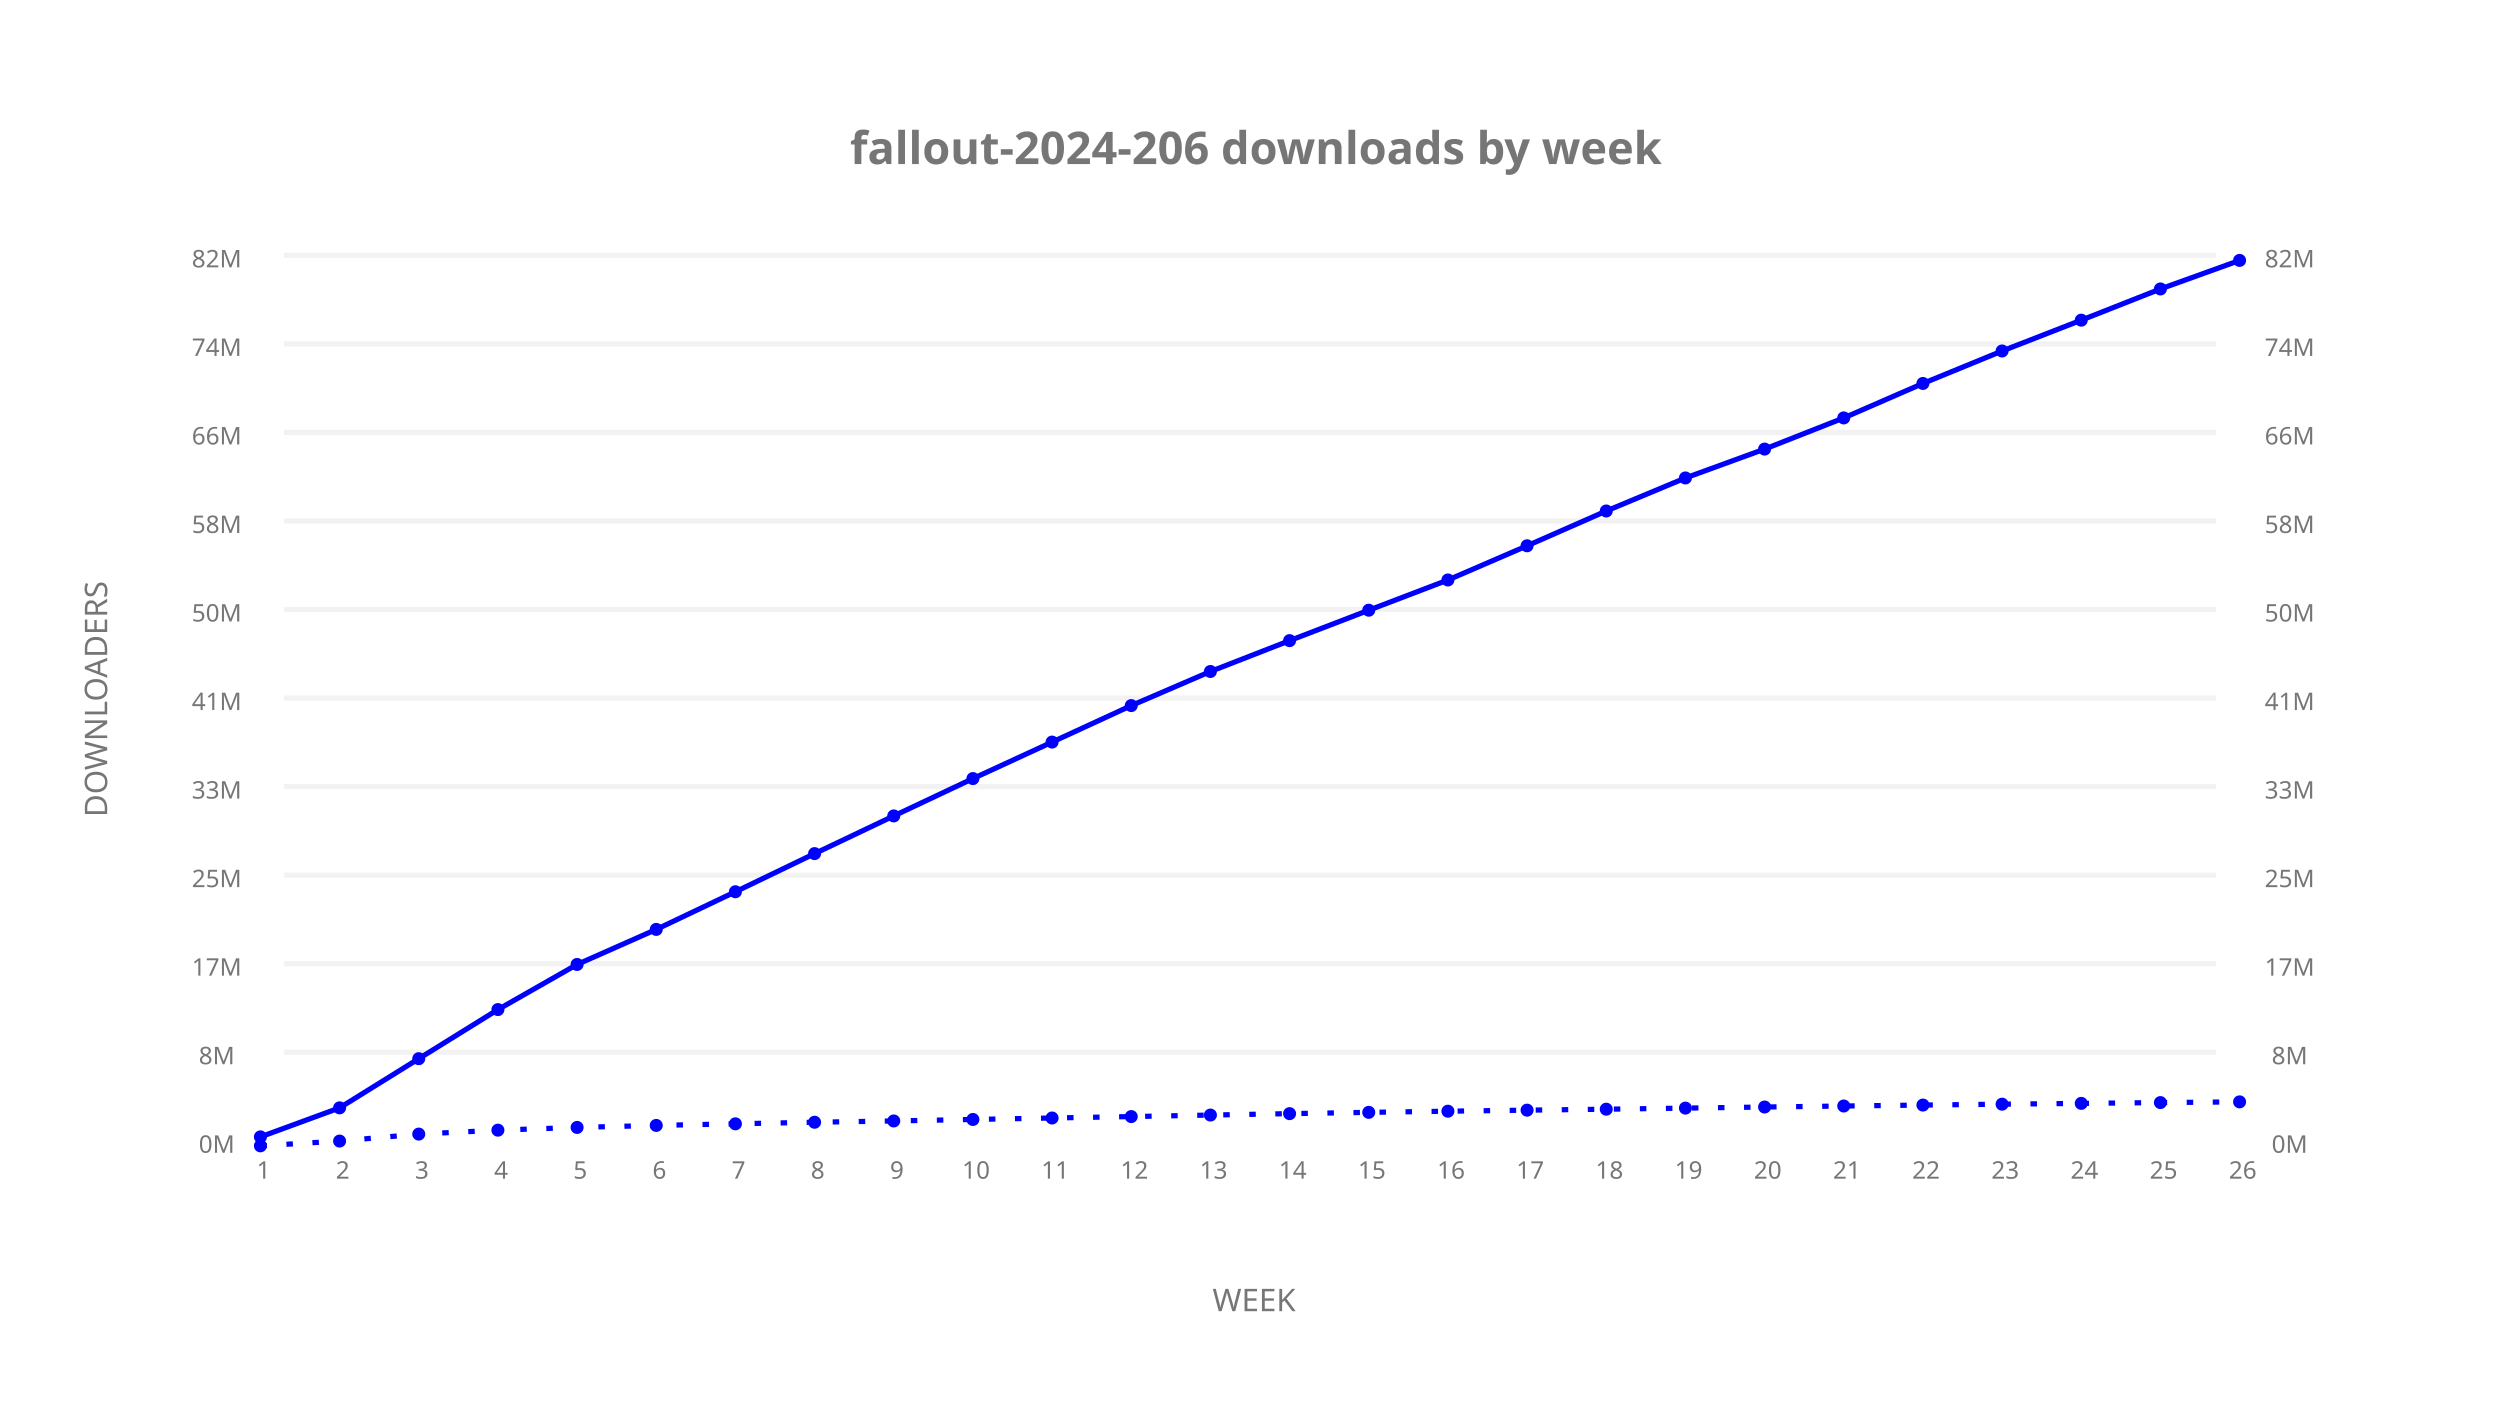
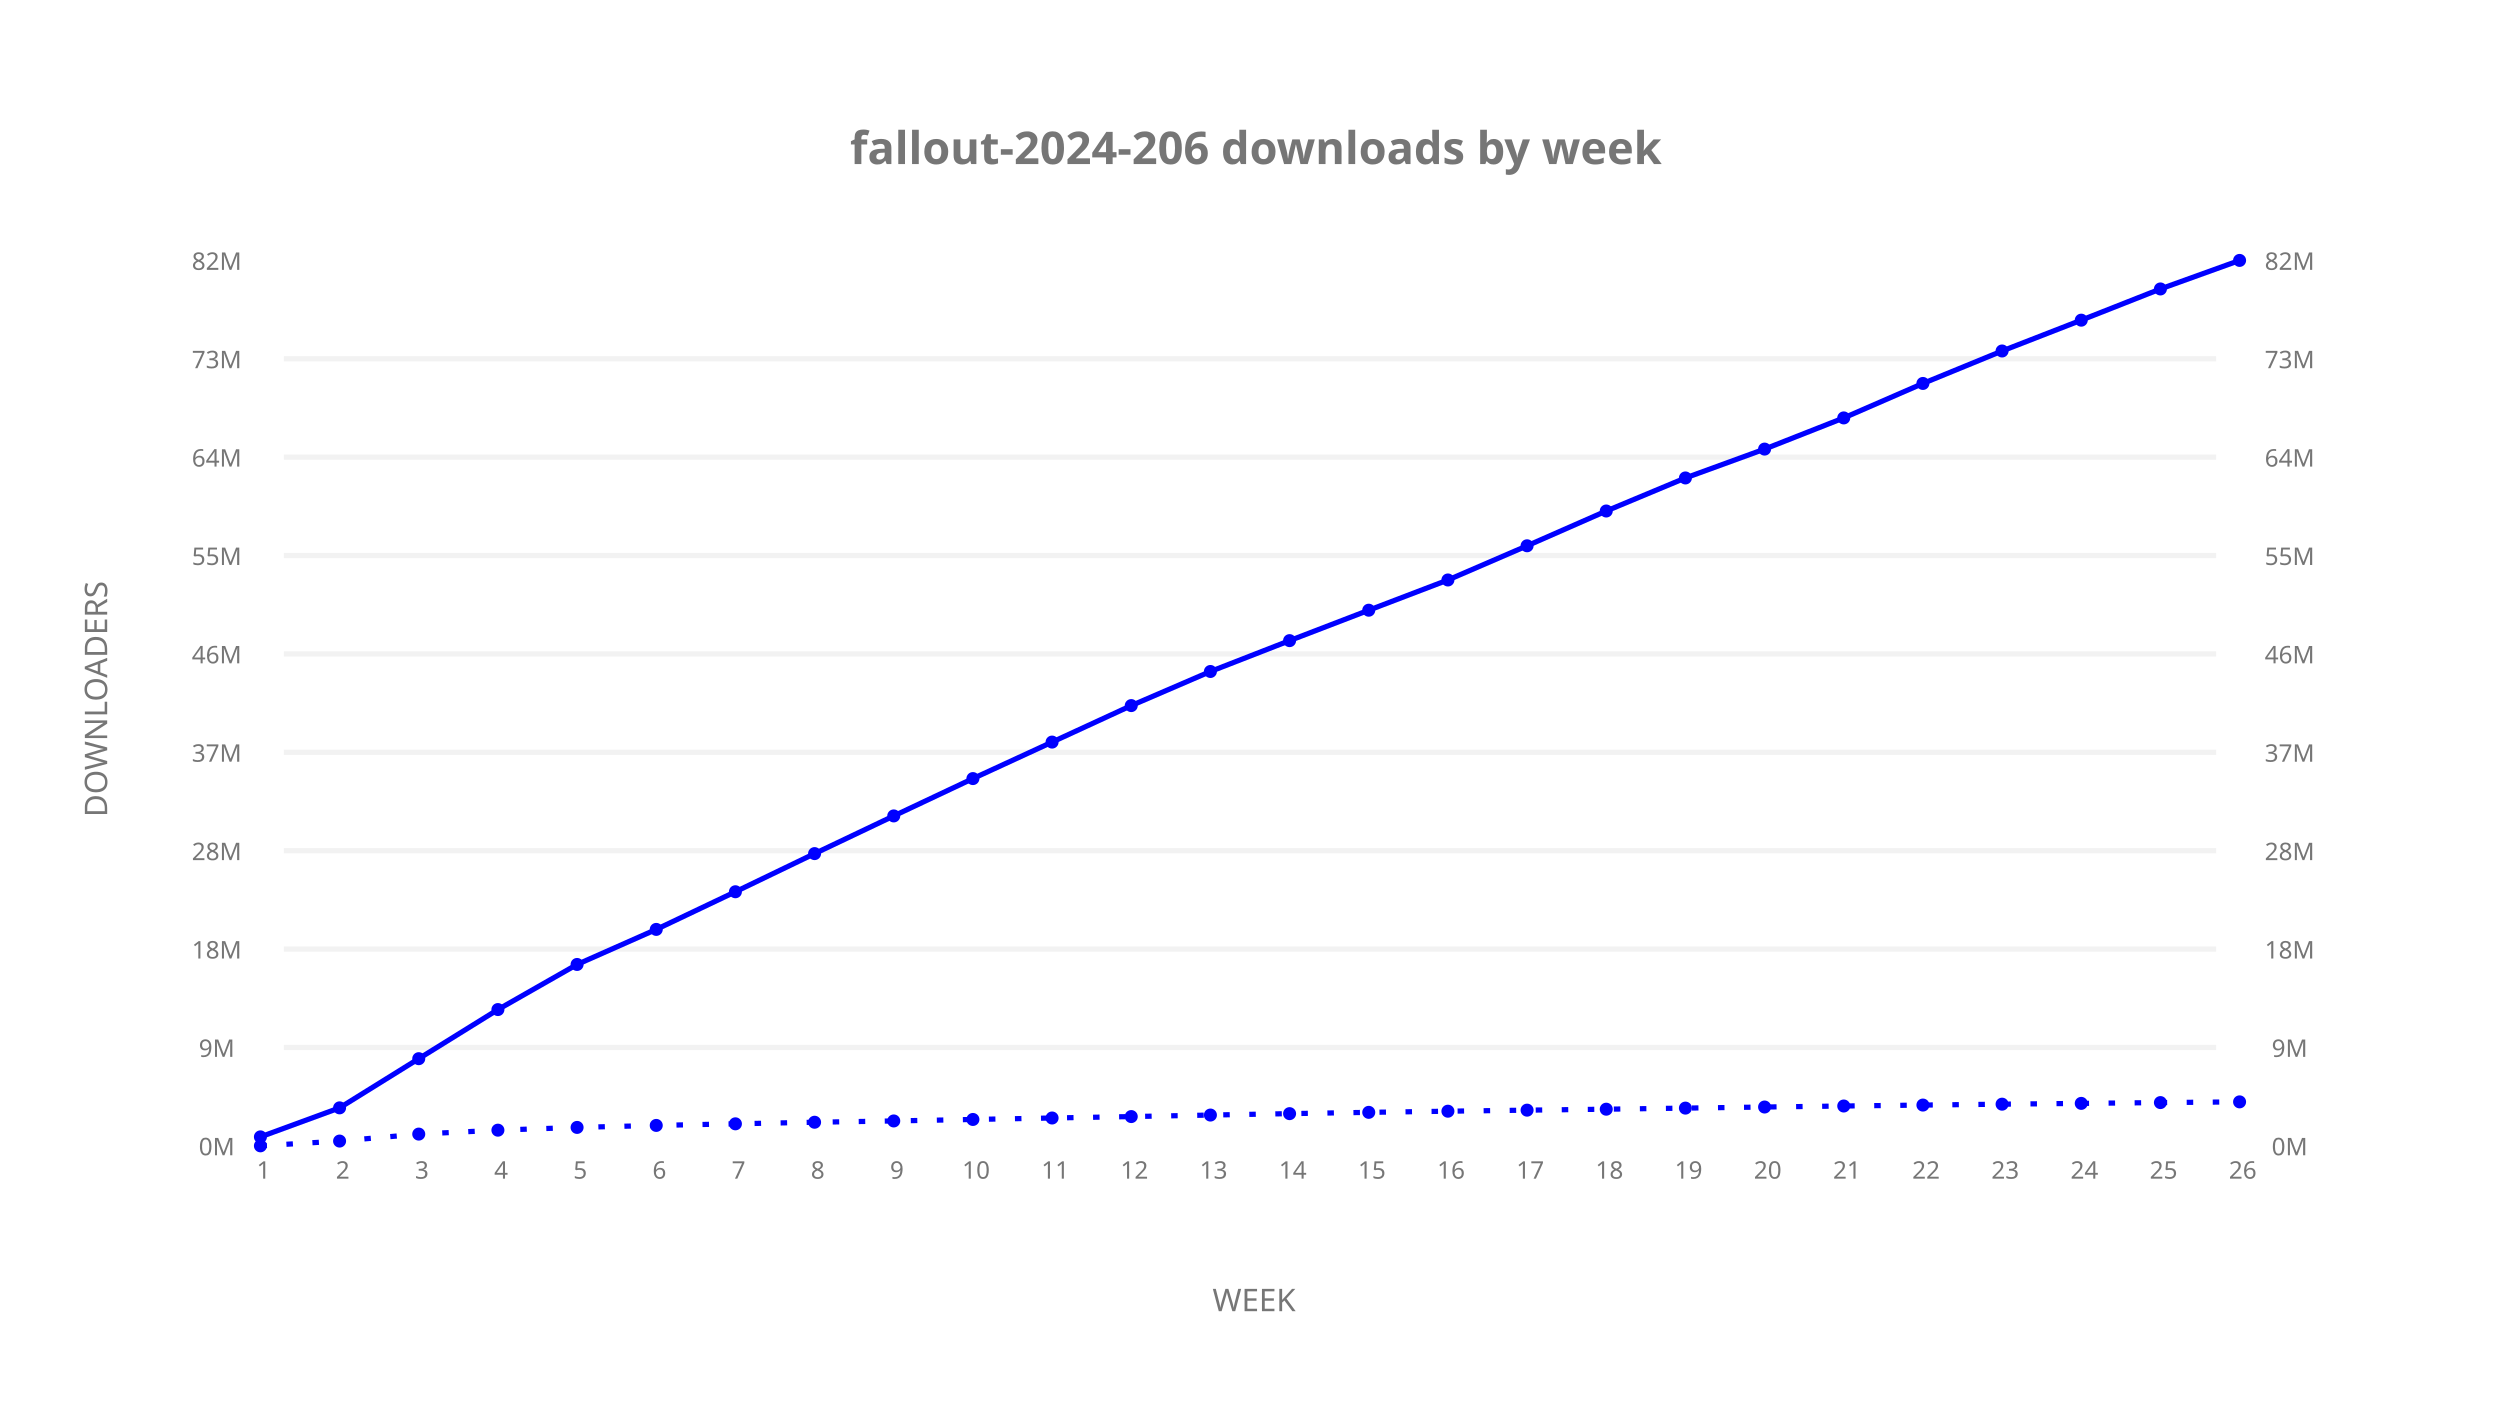
<svg xmlns="http://www.w3.org/2000/svg" xml:space="preserve" id="fallout-2024-206-downloads-by-week-fallout-2024-206-week" x="0px" y="0px" width="1920px" height="1080px" viewBox="0 0 1920 1080" enable-background="new 0 0 1920 1080" role="img">
  <g id="annotations">
    <text x="960" y="126" font-family="Atkinson Hyperlegible" font-size="26pt" text-anchor="middle" text-align="center" font-weight="600" font-style="normal" style="fill:rgb(118,118,118); fill-opacity:1; stroke:rgb(118,118,118); stroke-opacity:0; stroke-width:0.5"> fallout-2024-206 downloads by week</text>
    <g id="axes-lines">
      <text x="960" y="1007" font-family="Atkinson Hyperlegible" font-size="18pt" text-anchor="middle" text-align="center" font-weight="500" font-style="normal" style="fill:rgb(118,118,118); fill-opacity:1; stroke:rgb(118,118,118); stroke-opacity:0; stroke-width:0.5"> WEEK</text>
      <text x="73" y="540" font-family="Atkinson Hyperlegible" font-size="18pt" text-anchor="middle" text-align="center" dominant-baseline="central" font-weight="500" font-style="normal" style="fill:rgb(118,118,118); fill-opacity:1; stroke:rgb(118,118,118); stroke-opacity:0; stroke-width:0.5" transform="rotate(-90,73,540)"> DOWNLOADERS</text>
    </g>
    <g id="tic-y-label-lines">
-       <line x1="218" y1="808.095" x2="1702" y2="808.095" style="fill:rgb(0,0,255); fill-opacity:0; stroke:rgb(242,242,242); stroke-opacity:1; stroke-width:4" />
-       <line x1="218" y1="740.095" x2="1702" y2="740.095" style="fill:rgb(0,0,255); fill-opacity:0; stroke:rgb(242,242,242); stroke-opacity:1; stroke-width:4" />
-       <line x1="218" y1="672.095" x2="1702" y2="672.095" style="fill:rgb(0,0,255); fill-opacity:0; stroke:rgb(242,242,242); stroke-opacity:1; stroke-width:4" />
-       <line x1="218" y1="604.095" x2="1702" y2="604.095" style="fill:rgb(0,0,255); fill-opacity:0; stroke:rgb(242,242,242); stroke-opacity:1; stroke-width:4" />
-       <line x1="218" y1="536.095" x2="1702" y2="536.095" style="fill:rgb(0,0,255); fill-opacity:0; stroke:rgb(242,242,242); stroke-opacity:1; stroke-width:4" />
-       <line x1="218" y1="468.095" x2="1702" y2="468.095" style="fill:rgb(0,0,255); fill-opacity:0; stroke:rgb(242,242,242); stroke-opacity:1; stroke-width:4" />
-       <line x1="218" y1="400.095" x2="1702" y2="400.095" style="fill:rgb(0,0,255); fill-opacity:0; stroke:rgb(242,242,242); stroke-opacity:1; stroke-width:4" />
-       <line x1="218" y1="332.095" x2="1702" y2="332.095" style="fill:rgb(0,0,255); fill-opacity:0; stroke:rgb(242,242,242); stroke-opacity:1; stroke-width:4" />
-       <line x1="218" y1="264.095" x2="1702" y2="264.095" style="fill:rgb(0,0,255); fill-opacity:0; stroke:rgb(242,242,242); stroke-opacity:1; stroke-width:4" />
-       <line x1="218" y1="196.095" x2="1702" y2="196.095" style="fill:rgb(0,0,255); fill-opacity:0; stroke:rgb(242,242,242); stroke-opacity:1; stroke-width:4" />
+       <line x1="218" y1="804.444" x2="1702" y2="804.444" style="fill:rgb(0,0,255); fill-opacity:0; stroke:rgb(242,242,242); stroke-opacity:1; stroke-width:4" />
+       <line x1="218" y1="728.889" x2="1702" y2="728.889" style="fill:rgb(0,0,255); fill-opacity:0; stroke:rgb(242,242,242); stroke-opacity:1; stroke-width:4" />
+       <line x1="218" y1="653.333" x2="1702" y2="653.333" style="fill:rgb(0,0,255); fill-opacity:0; stroke:rgb(242,242,242); stroke-opacity:1; stroke-width:4" />
+       <line x1="218" y1="577.778" x2="1702" y2="577.778" style="fill:rgb(0,0,255); fill-opacity:0; stroke:rgb(242,242,242); stroke-opacity:1; stroke-width:4" />
+       <line x1="218" y1="502.222" x2="1702" y2="502.222" style="fill:rgb(0,0,255); fill-opacity:0; stroke:rgb(242,242,242); stroke-opacity:1; stroke-width:4" />
+       <line x1="218" y1="426.667" x2="1702" y2="426.667" style="fill:rgb(0,0,255); fill-opacity:0; stroke:rgb(242,242,242); stroke-opacity:1; stroke-width:4" />
+       <line x1="218" y1="351.111" x2="1702" y2="351.111" style="fill:rgb(0,0,255); fill-opacity:0; stroke:rgb(242,242,242); stroke-opacity:1; stroke-width:4" />
+       <line x1="218" y1="275.556" x2="1702" y2="275.556" style="fill:rgb(0,0,255); fill-opacity:0; stroke:rgb(242,242,242); stroke-opacity:1; stroke-width:4" />
    </g>
    <g id="tic-x-labels">
      <text x="200" y="898" font-family="Atkinson Hyperlegible" font-size="14pt" text-anchor="middle" text-align="center" dominant-baseline="central" font-weight="400" font-style="normal" style="fill:rgb(118,118,118); fill-opacity:1; stroke:rgb(118,118,118); stroke-opacity:0; stroke-width:0.5"> 1</text>
      <text x="260.8" y="898" font-family="Atkinson Hyperlegible" font-size="14pt" text-anchor="middle" text-align="center" dominant-baseline="central" font-weight="400" font-style="normal" style="fill:rgb(118,118,118); fill-opacity:1; stroke:rgb(118,118,118); stroke-opacity:0; stroke-width:0.5"> 2</text>
      <text x="321.6" y="898" font-family="Atkinson Hyperlegible" font-size="14pt" text-anchor="middle" text-align="center" dominant-baseline="central" font-weight="400" font-style="normal" style="fill:rgb(118,118,118); fill-opacity:1; stroke:rgb(118,118,118); stroke-opacity:0; stroke-width:0.5"> 3</text>
      <text x="382.4" y="898" font-family="Atkinson Hyperlegible" font-size="14pt" text-anchor="middle" text-align="center" dominant-baseline="central" font-weight="400" font-style="normal" style="fill:rgb(118,118,118); fill-opacity:1; stroke:rgb(118,118,118); stroke-opacity:0; stroke-width:0.5"> 4</text>
      <text x="443.2" y="898" font-family="Atkinson Hyperlegible" font-size="14pt" text-anchor="middle" text-align="center" dominant-baseline="central" font-weight="400" font-style="normal" style="fill:rgb(118,118,118); fill-opacity:1; stroke:rgb(118,118,118); stroke-opacity:0; stroke-width:0.5"> 5</text>
      <text x="504" y="898" font-family="Atkinson Hyperlegible" font-size="14pt" text-anchor="middle" text-align="center" dominant-baseline="central" font-weight="400" font-style="normal" style="fill:rgb(118,118,118); fill-opacity:1; stroke:rgb(118,118,118); stroke-opacity:0; stroke-width:0.5"> 6</text>
      <text x="564.8" y="898" font-family="Atkinson Hyperlegible" font-size="14pt" text-anchor="middle" text-align="center" dominant-baseline="central" font-weight="400" font-style="normal" style="fill:rgb(118,118,118); fill-opacity:1; stroke:rgb(118,118,118); stroke-opacity:0; stroke-width:0.5"> 7</text>
      <text x="625.6" y="898" font-family="Atkinson Hyperlegible" font-size="14pt" text-anchor="middle" text-align="center" dominant-baseline="central" font-weight="400" font-style="normal" style="fill:rgb(118,118,118); fill-opacity:1; stroke:rgb(118,118,118); stroke-opacity:0; stroke-width:0.5"> 8</text>
      <text x="686.4" y="898" font-family="Atkinson Hyperlegible" font-size="14pt" text-anchor="middle" text-align="center" dominant-baseline="central" font-weight="400" font-style="normal" style="fill:rgb(118,118,118); fill-opacity:1; stroke:rgb(118,118,118); stroke-opacity:0; stroke-width:0.5"> 9</text>
      <text x="747.2" y="898" font-family="Atkinson Hyperlegible" font-size="14pt" text-anchor="middle" text-align="center" dominant-baseline="central" font-weight="400" font-style="normal" style="fill:rgb(118,118,118); fill-opacity:1; stroke:rgb(118,118,118); stroke-opacity:0; stroke-width:0.5"> 10</text>
      <text x="808" y="898" font-family="Atkinson Hyperlegible" font-size="14pt" text-anchor="middle" text-align="center" dominant-baseline="central" font-weight="400" font-style="normal" style="fill:rgb(118,118,118); fill-opacity:1; stroke:rgb(118,118,118); stroke-opacity:0; stroke-width:0.5"> 11</text>
      <text x="868.8" y="898" font-family="Atkinson Hyperlegible" font-size="14pt" text-anchor="middle" text-align="center" dominant-baseline="central" font-weight="400" font-style="normal" style="fill:rgb(118,118,118); fill-opacity:1; stroke:rgb(118,118,118); stroke-opacity:0; stroke-width:0.5"> 12</text>
      <text x="929.6" y="898" font-family="Atkinson Hyperlegible" font-size="14pt" text-anchor="middle" text-align="center" dominant-baseline="central" font-weight="400" font-style="normal" style="fill:rgb(118,118,118); fill-opacity:1; stroke:rgb(118,118,118); stroke-opacity:0; stroke-width:0.5"> 13</text>
      <text x="990.4" y="898" font-family="Atkinson Hyperlegible" font-size="14pt" text-anchor="middle" text-align="center" dominant-baseline="central" font-weight="400" font-style="normal" style="fill:rgb(118,118,118); fill-opacity:1; stroke:rgb(118,118,118); stroke-opacity:0; stroke-width:0.5"> 14</text>
      <text x="1051.2" y="898" font-family="Atkinson Hyperlegible" font-size="14pt" text-anchor="middle" text-align="center" dominant-baseline="central" font-weight="400" font-style="normal" style="fill:rgb(118,118,118); fill-opacity:1; stroke:rgb(118,118,118); stroke-opacity:0; stroke-width:0.5"> 15</text>
      <text x="1112" y="898" font-family="Atkinson Hyperlegible" font-size="14pt" text-anchor="middle" text-align="center" dominant-baseline="central" font-weight="400" font-style="normal" style="fill:rgb(118,118,118); fill-opacity:1; stroke:rgb(118,118,118); stroke-opacity:0; stroke-width:0.5"> 16</text>
      <text x="1172.8" y="898" font-family="Atkinson Hyperlegible" font-size="14pt" text-anchor="middle" text-align="center" dominant-baseline="central" font-weight="400" font-style="normal" style="fill:rgb(118,118,118); fill-opacity:1; stroke:rgb(118,118,118); stroke-opacity:0; stroke-width:0.5"> 17</text>
      <text x="1233.6" y="898" font-family="Atkinson Hyperlegible" font-size="14pt" text-anchor="middle" text-align="center" dominant-baseline="central" font-weight="400" font-style="normal" style="fill:rgb(118,118,118); fill-opacity:1; stroke:rgb(118,118,118); stroke-opacity:0; stroke-width:0.5"> 18</text>
      <text x="1294.4" y="898" font-family="Atkinson Hyperlegible" font-size="14pt" text-anchor="middle" text-align="center" dominant-baseline="central" font-weight="400" font-style="normal" style="fill:rgb(118,118,118); fill-opacity:1; stroke:rgb(118,118,118); stroke-opacity:0; stroke-width:0.5"> 19</text>
      <text x="1355.2" y="898" font-family="Atkinson Hyperlegible" font-size="14pt" text-anchor="middle" text-align="center" dominant-baseline="central" font-weight="400" font-style="normal" style="fill:rgb(118,118,118); fill-opacity:1; stroke:rgb(118,118,118); stroke-opacity:0; stroke-width:0.5"> 20</text>
      <text x="1416" y="898" font-family="Atkinson Hyperlegible" font-size="14pt" text-anchor="middle" text-align="center" dominant-baseline="central" font-weight="400" font-style="normal" style="fill:rgb(118,118,118); fill-opacity:1; stroke:rgb(118,118,118); stroke-opacity:0; stroke-width:0.5"> 21</text>
      <text x="1476.8" y="898" font-family="Atkinson Hyperlegible" font-size="14pt" text-anchor="middle" text-align="center" dominant-baseline="central" font-weight="400" font-style="normal" style="fill:rgb(118,118,118); fill-opacity:1; stroke:rgb(118,118,118); stroke-opacity:0; stroke-width:0.5"> 22</text>
      <text x="1537.6" y="898" font-family="Atkinson Hyperlegible" font-size="14pt" text-anchor="middle" text-align="center" dominant-baseline="central" font-weight="400" font-style="normal" style="fill:rgb(118,118,118); fill-opacity:1; stroke:rgb(118,118,118); stroke-opacity:0; stroke-width:0.5"> 23</text>
      <text x="1598.4" y="898" font-family="Atkinson Hyperlegible" font-size="14pt" text-anchor="middle" text-align="center" dominant-baseline="central" font-weight="400" font-style="normal" style="fill:rgb(118,118,118); fill-opacity:1; stroke:rgb(118,118,118); stroke-opacity:0; stroke-width:0.5"> 24</text>
      <text x="1659.2" y="898" font-family="Atkinson Hyperlegible" font-size="14pt" text-anchor="middle" text-align="center" dominant-baseline="central" font-weight="400" font-style="normal" style="fill:rgb(118,118,118); fill-opacity:1; stroke:rgb(118,118,118); stroke-opacity:0; stroke-width:0.5"> 25</text>
      <text x="1720" y="898" font-family="Atkinson Hyperlegible" font-size="14pt" text-anchor="middle" text-align="center" dominant-baseline="central" font-weight="400" font-style="normal" style="fill:rgb(118,118,118); fill-opacity:1; stroke:rgb(118,118,118); stroke-opacity:0; stroke-width:0.5"> 26</text>
    </g>
    <g id="tic-y-labels">
-       <text x="164" y="878.095" font-family="Atkinson Hyperlegible" font-size="14pt" text-anchor="middle" text-align="center" dominant-baseline="central" font-weight="400" font-style="normal" style="fill:rgb(118,118,118); fill-opacity:1; stroke:rgb(118,118,118); stroke-opacity:0; stroke-width:0.5"> 0M</text>
-       <text x="1756" y="878.095" font-family="Atkinson Hyperlegible" font-size="14pt" text-anchor="middle" text-align="center" dominant-baseline="central" font-weight="400" font-style="normal" style="fill:rgb(118,118,118); fill-opacity:1; stroke:rgb(118,118,118); stroke-opacity:0; stroke-width:0.5"> 0M</text>
-       <text x="164" y="810.095" font-family="Atkinson Hyperlegible" font-size="14pt" text-anchor="middle" text-align="center" dominant-baseline="central" font-weight="400" font-style="normal" style="fill:rgb(118,118,118); fill-opacity:1; stroke:rgb(118,118,118); stroke-opacity:0; stroke-width:0.5"> 8M</text>
-       <text x="1756" y="810.095" font-family="Atkinson Hyperlegible" font-size="14pt" text-anchor="middle" text-align="center" dominant-baseline="central" font-weight="400" font-style="normal" style="fill:rgb(118,118,118); fill-opacity:1; stroke:rgb(118,118,118); stroke-opacity:0; stroke-width:0.5"> 8M</text>
-       <text x="164" y="742.095" font-family="Atkinson Hyperlegible" font-size="14pt" text-anchor="middle" text-align="center" dominant-baseline="central" font-weight="400" font-style="normal" style="fill:rgb(118,118,118); fill-opacity:1; stroke:rgb(118,118,118); stroke-opacity:0; stroke-width:0.5"> 17M</text>
-       <text x="1756" y="742.095" font-family="Atkinson Hyperlegible" font-size="14pt" text-anchor="middle" text-align="center" dominant-baseline="central" font-weight="400" font-style="normal" style="fill:rgb(118,118,118); fill-opacity:1; stroke:rgb(118,118,118); stroke-opacity:0; stroke-width:0.5"> 17M</text>
-       <text x="164" y="674.095" font-family="Atkinson Hyperlegible" font-size="14pt" text-anchor="middle" text-align="center" dominant-baseline="central" font-weight="400" font-style="normal" style="fill:rgb(118,118,118); fill-opacity:1; stroke:rgb(118,118,118); stroke-opacity:0; stroke-width:0.5"> 25M</text>
-       <text x="1756" y="674.095" font-family="Atkinson Hyperlegible" font-size="14pt" text-anchor="middle" text-align="center" dominant-baseline="central" font-weight="400" font-style="normal" style="fill:rgb(118,118,118); fill-opacity:1; stroke:rgb(118,118,118); stroke-opacity:0; stroke-width:0.5"> 25M</text>
-       <text x="164" y="606.095" font-family="Atkinson Hyperlegible" font-size="14pt" text-anchor="middle" text-align="center" dominant-baseline="central" font-weight="400" font-style="normal" style="fill:rgb(118,118,118); fill-opacity:1; stroke:rgb(118,118,118); stroke-opacity:0; stroke-width:0.5"> 33M</text>
-       <text x="1756" y="606.095" font-family="Atkinson Hyperlegible" font-size="14pt" text-anchor="middle" text-align="center" dominant-baseline="central" font-weight="400" font-style="normal" style="fill:rgb(118,118,118); fill-opacity:1; stroke:rgb(118,118,118); stroke-opacity:0; stroke-width:0.5"> 33M</text>
-       <text x="164" y="538.095" font-family="Atkinson Hyperlegible" font-size="14pt" text-anchor="middle" text-align="center" dominant-baseline="central" font-weight="400" font-style="normal" style="fill:rgb(118,118,118); fill-opacity:1; stroke:rgb(118,118,118); stroke-opacity:0; stroke-width:0.5"> 41M</text>
-       <text x="1756" y="538.095" font-family="Atkinson Hyperlegible" font-size="14pt" text-anchor="middle" text-align="center" dominant-baseline="central" font-weight="400" font-style="normal" style="fill:rgb(118,118,118); fill-opacity:1; stroke:rgb(118,118,118); stroke-opacity:0; stroke-width:0.5"> 41M</text>
-       <text x="164" y="470.095" font-family="Atkinson Hyperlegible" font-size="14pt" text-anchor="middle" text-align="center" dominant-baseline="central" font-weight="400" font-style="normal" style="fill:rgb(118,118,118); fill-opacity:1; stroke:rgb(118,118,118); stroke-opacity:0; stroke-width:0.5"> 50M</text>
-       <text x="1756" y="470.095" font-family="Atkinson Hyperlegible" font-size="14pt" text-anchor="middle" text-align="center" dominant-baseline="central" font-weight="400" font-style="normal" style="fill:rgb(118,118,118); fill-opacity:1; stroke:rgb(118,118,118); stroke-opacity:0; stroke-width:0.5"> 50M</text>
-       <text x="164" y="402.095" font-family="Atkinson Hyperlegible" font-size="14pt" text-anchor="middle" text-align="center" dominant-baseline="central" font-weight="400" font-style="normal" style="fill:rgb(118,118,118); fill-opacity:1; stroke:rgb(118,118,118); stroke-opacity:0; stroke-width:0.5"> 58M</text>
-       <text x="1756" y="402.095" font-family="Atkinson Hyperlegible" font-size="14pt" text-anchor="middle" text-align="center" dominant-baseline="central" font-weight="400" font-style="normal" style="fill:rgb(118,118,118); fill-opacity:1; stroke:rgb(118,118,118); stroke-opacity:0; stroke-width:0.5"> 58M</text>
-       <text x="164" y="334.095" font-family="Atkinson Hyperlegible" font-size="14pt" text-anchor="middle" text-align="center" dominant-baseline="central" font-weight="400" font-style="normal" style="fill:rgb(118,118,118); fill-opacity:1; stroke:rgb(118,118,118); stroke-opacity:0; stroke-width:0.5"> 66M</text>
-       <text x="1756" y="334.095" font-family="Atkinson Hyperlegible" font-size="14pt" text-anchor="middle" text-align="center" dominant-baseline="central" font-weight="400" font-style="normal" style="fill:rgb(118,118,118); fill-opacity:1; stroke:rgb(118,118,118); stroke-opacity:0; stroke-width:0.5"> 66M</text>
-       <text x="164" y="266.095" font-family="Atkinson Hyperlegible" font-size="14pt" text-anchor="middle" text-align="center" dominant-baseline="central" font-weight="400" font-style="normal" style="fill:rgb(118,118,118); fill-opacity:1; stroke:rgb(118,118,118); stroke-opacity:0; stroke-width:0.5"> 74M</text>
-       <text x="1756" y="266.095" font-family="Atkinson Hyperlegible" font-size="14pt" text-anchor="middle" text-align="center" dominant-baseline="central" font-weight="400" font-style="normal" style="fill:rgb(118,118,118); fill-opacity:1; stroke:rgb(118,118,118); stroke-opacity:0; stroke-width:0.5"> 74M</text>
-       <text x="164" y="198.095" font-family="Atkinson Hyperlegible" font-size="14pt" text-anchor="middle" text-align="center" dominant-baseline="central" font-weight="400" font-style="normal" style="fill:rgb(118,118,118); fill-opacity:1; stroke:rgb(118,118,118); stroke-opacity:0; stroke-width:0.5"> 82M</text>
-       <text x="1756" y="198.095" font-family="Atkinson Hyperlegible" font-size="14pt" text-anchor="middle" text-align="center" dominant-baseline="central" font-weight="400" font-style="normal" style="fill:rgb(118,118,118); fill-opacity:1; stroke:rgb(118,118,118); stroke-opacity:0; stroke-width:0.5"> 82M</text>
+       <text x="164" y="880" font-family="Atkinson Hyperlegible" font-size="14pt" text-anchor="middle" text-align="center" dominant-baseline="central" font-weight="400" font-style="normal" style="fill:rgb(118,118,118); fill-opacity:1; stroke:rgb(118,118,118); stroke-opacity:0; stroke-width:0.5"> 0M</text>
+       <text x="1756" y="880" font-family="Atkinson Hyperlegible" font-size="14pt" text-anchor="middle" text-align="center" dominant-baseline="central" font-weight="400" font-style="normal" style="fill:rgb(118,118,118); fill-opacity:1; stroke:rgb(118,118,118); stroke-opacity:0; stroke-width:0.5"> 0M</text>
+       <text x="164" y="804.444" font-family="Atkinson Hyperlegible" font-size="14pt" text-anchor="middle" text-align="center" dominant-baseline="central" font-weight="400" font-style="normal" style="fill:rgb(118,118,118); fill-opacity:1; stroke:rgb(118,118,118); stroke-opacity:0; stroke-width:0.5"> 9M</text>
+       <text x="1756" y="804.444" font-family="Atkinson Hyperlegible" font-size="14pt" text-anchor="middle" text-align="center" dominant-baseline="central" font-weight="400" font-style="normal" style="fill:rgb(118,118,118); fill-opacity:1; stroke:rgb(118,118,118); stroke-opacity:0; stroke-width:0.5"> 9M</text>
+       <text x="164" y="728.889" font-family="Atkinson Hyperlegible" font-size="14pt" text-anchor="middle" text-align="center" dominant-baseline="central" font-weight="400" font-style="normal" style="fill:rgb(118,118,118); fill-opacity:1; stroke:rgb(118,118,118); stroke-opacity:0; stroke-width:0.5"> 18M</text>
+       <text x="1756" y="728.889" font-family="Atkinson Hyperlegible" font-size="14pt" text-anchor="middle" text-align="center" dominant-baseline="central" font-weight="400" font-style="normal" style="fill:rgb(118,118,118); fill-opacity:1; stroke:rgb(118,118,118); stroke-opacity:0; stroke-width:0.5"> 18M</text>
+       <text x="164" y="653.333" font-family="Atkinson Hyperlegible" font-size="14pt" text-anchor="middle" text-align="center" dominant-baseline="central" font-weight="400" font-style="normal" style="fill:rgb(118,118,118); fill-opacity:1; stroke:rgb(118,118,118); stroke-opacity:0; stroke-width:0.5"> 28M</text>
+       <text x="1756" y="653.333" font-family="Atkinson Hyperlegible" font-size="14pt" text-anchor="middle" text-align="center" dominant-baseline="central" font-weight="400" font-style="normal" style="fill:rgb(118,118,118); fill-opacity:1; stroke:rgb(118,118,118); stroke-opacity:0; stroke-width:0.5"> 28M</text>
+       <text x="164" y="577.778" font-family="Atkinson Hyperlegible" font-size="14pt" text-anchor="middle" text-align="center" dominant-baseline="central" font-weight="400" font-style="normal" style="fill:rgb(118,118,118); fill-opacity:1; stroke:rgb(118,118,118); stroke-opacity:0; stroke-width:0.5"> 37M</text>
+       <text x="1756" y="577.778" font-family="Atkinson Hyperlegible" font-size="14pt" text-anchor="middle" text-align="center" dominant-baseline="central" font-weight="400" font-style="normal" style="fill:rgb(118,118,118); fill-opacity:1; stroke:rgb(118,118,118); stroke-opacity:0; stroke-width:0.5"> 37M</text>
+       <text x="164" y="502.222" font-family="Atkinson Hyperlegible" font-size="14pt" text-anchor="middle" text-align="center" dominant-baseline="central" font-weight="400" font-style="normal" style="fill:rgb(118,118,118); fill-opacity:1; stroke:rgb(118,118,118); stroke-opacity:0; stroke-width:0.5"> 46M</text>
+       <text x="1756" y="502.222" font-family="Atkinson Hyperlegible" font-size="14pt" text-anchor="middle" text-align="center" dominant-baseline="central" font-weight="400" font-style="normal" style="fill:rgb(118,118,118); fill-opacity:1; stroke:rgb(118,118,118); stroke-opacity:0; stroke-width:0.5"> 46M</text>
+       <text x="164" y="426.667" font-family="Atkinson Hyperlegible" font-size="14pt" text-anchor="middle" text-align="center" dominant-baseline="central" font-weight="400" font-style="normal" style="fill:rgb(118,118,118); fill-opacity:1; stroke:rgb(118,118,118); stroke-opacity:0; stroke-width:0.5"> 55M</text>
+       <text x="1756" y="426.667" font-family="Atkinson Hyperlegible" font-size="14pt" text-anchor="middle" text-align="center" dominant-baseline="central" font-weight="400" font-style="normal" style="fill:rgb(118,118,118); fill-opacity:1; stroke:rgb(118,118,118); stroke-opacity:0; stroke-width:0.5"> 55M</text>
+       <text x="164" y="351.111" font-family="Atkinson Hyperlegible" font-size="14pt" text-anchor="middle" text-align="center" dominant-baseline="central" font-weight="400" font-style="normal" style="fill:rgb(118,118,118); fill-opacity:1; stroke:rgb(118,118,118); stroke-opacity:0; stroke-width:0.5"> 64M</text>
+       <text x="1756" y="351.111" font-family="Atkinson Hyperlegible" font-size="14pt" text-anchor="middle" text-align="center" dominant-baseline="central" font-weight="400" font-style="normal" style="fill:rgb(118,118,118); fill-opacity:1; stroke:rgb(118,118,118); stroke-opacity:0; stroke-width:0.5"> 64M</text>
+       <text x="164" y="275.556" font-family="Atkinson Hyperlegible" font-size="14pt" text-anchor="middle" text-align="center" dominant-baseline="central" font-weight="400" font-style="normal" style="fill:rgb(118,118,118); fill-opacity:1; stroke:rgb(118,118,118); stroke-opacity:0; stroke-width:0.5"> 73M</text>
+       <text x="1756" y="275.556" font-family="Atkinson Hyperlegible" font-size="14pt" text-anchor="middle" text-align="center" dominant-baseline="central" font-weight="400" font-style="normal" style="fill:rgb(118,118,118); fill-opacity:1; stroke:rgb(118,118,118); stroke-opacity:0; stroke-width:0.5"> 73M</text>
+       <text x="164" y="200" font-family="Atkinson Hyperlegible" font-size="14pt" text-anchor="middle" text-align="center" dominant-baseline="central" font-weight="400" font-style="normal" style="fill:rgb(118,118,118); fill-opacity:1; stroke:rgb(118,118,118); stroke-opacity:0; stroke-width:0.5"> 82M</text>
+       <text x="1756" y="200" font-family="Atkinson Hyperlegible" font-size="14pt" text-anchor="middle" text-align="center" dominant-baseline="central" font-weight="400" font-style="normal" style="fill:rgb(118,118,118); fill-opacity:1; stroke:rgb(118,118,118); stroke-opacity:0; stroke-width:0.5"> 82M</text>
    </g>
  </g>
  <g id="polyline-fallout-2024-206 downloads by week">
    <polyline points="200,873.124 260.8,850.834 321.6,813.067 382.4,775.343 443.2,740.704 504,713.786 564.8,684.865 625.6,655.569 686.4,626.629 747.2,597.948 808,569.924 868.8,541.896 929.6,515.703 990.4,492.005 1051.2,468.644 1112,445.422 1172.8,419.164 1233.6,392.448 1294.4,367.068 1355.2,344.906 1416,320.961 1476.8,294.488 1537.6,269.56 1598.4,245.892 1659.2,221.919 1720,200 " style="fill:rgb(0,0,255); fill-opacity:0; stroke:rgb(0,0,255); stroke-opacity:1; stroke-width:4" />
  </g>
  <g id="markers-fallout-2024-206 downloads by week">
    <circle cx="200" cy="873.124" r="5" style="fill:rgb(0,0,255); fill-opacity:1; stroke:rgb(0,0,255); stroke-opacity:0; stroke-width:4">
</circle>
    <circle cx="260.8" cy="850.834" r="5" style="fill:rgb(0,0,255); fill-opacity:1; stroke:rgb(0,0,255); stroke-opacity:0; stroke-width:4">
</circle>
    <circle cx="321.6" cy="813.067" r="5" style="fill:rgb(0,0,255); fill-opacity:1; stroke:rgb(0,0,255); stroke-opacity:0; stroke-width:4">
</circle>
    <circle cx="382.4" cy="775.343" r="5" style="fill:rgb(0,0,255); fill-opacity:1; stroke:rgb(0,0,255); stroke-opacity:0; stroke-width:4">
</circle>
    <circle cx="443.2" cy="740.704" r="5" style="fill:rgb(0,0,255); fill-opacity:1; stroke:rgb(0,0,255); stroke-opacity:0; stroke-width:4">
</circle>
    <circle cx="504" cy="713.786" r="5" style="fill:rgb(0,0,255); fill-opacity:1; stroke:rgb(0,0,255); stroke-opacity:0; stroke-width:4">
</circle>
    <circle cx="564.8" cy="684.865" r="5" style="fill:rgb(0,0,255); fill-opacity:1; stroke:rgb(0,0,255); stroke-opacity:0; stroke-width:4">
</circle>
    <circle cx="625.6" cy="655.569" r="5" style="fill:rgb(0,0,255); fill-opacity:1; stroke:rgb(0,0,255); stroke-opacity:0; stroke-width:4">
</circle>
    <circle cx="686.4" cy="626.629" r="5" style="fill:rgb(0,0,255); fill-opacity:1; stroke:rgb(0,0,255); stroke-opacity:0; stroke-width:4">
</circle>
    <circle cx="747.2" cy="597.948" r="5" style="fill:rgb(0,0,255); fill-opacity:1; stroke:rgb(0,0,255); stroke-opacity:0; stroke-width:4">
</circle>
    <circle cx="808" cy="569.924" r="5" style="fill:rgb(0,0,255); fill-opacity:1; stroke:rgb(0,0,255); stroke-opacity:0; stroke-width:4">
</circle>
    <circle cx="868.8" cy="541.896" r="5" style="fill:rgb(0,0,255); fill-opacity:1; stroke:rgb(0,0,255); stroke-opacity:0; stroke-width:4">
</circle>
    <circle cx="929.6" cy="515.703" r="5" style="fill:rgb(0,0,255); fill-opacity:1; stroke:rgb(0,0,255); stroke-opacity:0; stroke-width:4">
</circle>
    <circle cx="990.4" cy="492.005" r="5" style="fill:rgb(0,0,255); fill-opacity:1; stroke:rgb(0,0,255); stroke-opacity:0; stroke-width:4">
</circle>
    <circle cx="1051.2" cy="468.644" r="5" style="fill:rgb(0,0,255); fill-opacity:1; stroke:rgb(0,0,255); stroke-opacity:0; stroke-width:4">
</circle>
    <circle cx="1112" cy="445.422" r="5" style="fill:rgb(0,0,255); fill-opacity:1; stroke:rgb(0,0,255); stroke-opacity:0; stroke-width:4">
</circle>
    <circle cx="1172.8" cy="419.164" r="5" style="fill:rgb(0,0,255); fill-opacity:1; stroke:rgb(0,0,255); stroke-opacity:0; stroke-width:4">
</circle>
    <circle cx="1233.6" cy="392.448" r="5" style="fill:rgb(0,0,255); fill-opacity:1; stroke:rgb(0,0,255); stroke-opacity:0; stroke-width:4">
</circle>
    <circle cx="1294.4" cy="367.068" r="5" style="fill:rgb(0,0,255); fill-opacity:1; stroke:rgb(0,0,255); stroke-opacity:0; stroke-width:4">
</circle>
    <circle cx="1355.2" cy="344.906" r="5" style="fill:rgb(0,0,255); fill-opacity:1; stroke:rgb(0,0,255); stroke-opacity:0; stroke-width:4">
</circle>
    <circle cx="1416" cy="320.961" r="5" style="fill:rgb(0,0,255); fill-opacity:1; stroke:rgb(0,0,255); stroke-opacity:0; stroke-width:4">
</circle>
    <circle cx="1476.8" cy="294.488" r="5" style="fill:rgb(0,0,255); fill-opacity:1; stroke:rgb(0,0,255); stroke-opacity:0; stroke-width:4">
</circle>
    <circle cx="1537.6" cy="269.56" r="5" style="fill:rgb(0,0,255); fill-opacity:1; stroke:rgb(0,0,255); stroke-opacity:0; stroke-width:4">
</circle>
    <circle cx="1598.4" cy="245.892" r="5" style="fill:rgb(0,0,255); fill-opacity:1; stroke:rgb(0,0,255); stroke-opacity:0; stroke-width:4">
</circle>
    <circle cx="1659.2" cy="221.919" r="5" style="fill:rgb(0,0,255); fill-opacity:1; stroke:rgb(0,0,255); stroke-opacity:0; stroke-width:4">
</circle>
    <circle cx="1720" cy="200" r="5" style="fill:rgb(0,0,255); fill-opacity:1; stroke:rgb(0,0,255); stroke-opacity:0; stroke-width:4">
</circle>
  </g>
  <g id="polyline-fallout-2024-206 downloads by week uploaders">
    <polyline points="200,880 260.8,876.341 321.6,870.986 382.4,867.974 443.2,865.858 504,864.323 564.8,863.097 625.6,861.883 686.4,860.893 747.2,859.749 808,858.625 868.8,857.529 929.6,856.364 990.4,855.277 1051.2,854.283 1112,853.407 1172.8,852.6 1233.6,851.867 1294.4,851.029 1355.2,850.194 1416,849.411 1476.8,848.688 1537.6,848.008 1598.4,847.399 1659.2,846.782 1720,846.239 " stroke-dasharray="5 15" style="fill:rgb(0,0,255); fill-opacity:0; stroke:rgb(0,0,255); stroke-opacity:1; stroke-width:4" />
  </g>
  <g id="markers-fallout-2024-206 downloads by week uploaders">
    <circle cx="200" cy="880" r="5" style="fill:rgb(0,0,255); fill-opacity:1; stroke:rgb(0,0,255); stroke-opacity:0; stroke-width:4">
</circle>
    <circle cx="260.8" cy="876.341" r="5" style="fill:rgb(0,0,255); fill-opacity:1; stroke:rgb(0,0,255); stroke-opacity:0; stroke-width:4">
</circle>
    <circle cx="321.6" cy="870.986" r="5" style="fill:rgb(0,0,255); fill-opacity:1; stroke:rgb(0,0,255); stroke-opacity:0; stroke-width:4">
</circle>
    <circle cx="382.4" cy="867.974" r="5" style="fill:rgb(0,0,255); fill-opacity:1; stroke:rgb(0,0,255); stroke-opacity:0; stroke-width:4">
</circle>
    <circle cx="443.2" cy="865.858" r="5" style="fill:rgb(0,0,255); fill-opacity:1; stroke:rgb(0,0,255); stroke-opacity:0; stroke-width:4">
</circle>
    <circle cx="504" cy="864.323" r="5" style="fill:rgb(0,0,255); fill-opacity:1; stroke:rgb(0,0,255); stroke-opacity:0; stroke-width:4">
</circle>
    <circle cx="564.8" cy="863.097" r="5" style="fill:rgb(0,0,255); fill-opacity:1; stroke:rgb(0,0,255); stroke-opacity:0; stroke-width:4">
</circle>
    <circle cx="625.6" cy="861.883" r="5" style="fill:rgb(0,0,255); fill-opacity:1; stroke:rgb(0,0,255); stroke-opacity:0; stroke-width:4">
</circle>
    <circle cx="686.4" cy="860.893" r="5" style="fill:rgb(0,0,255); fill-opacity:1; stroke:rgb(0,0,255); stroke-opacity:0; stroke-width:4">
</circle>
    <circle cx="747.2" cy="859.749" r="5" style="fill:rgb(0,0,255); fill-opacity:1; stroke:rgb(0,0,255); stroke-opacity:0; stroke-width:4">
</circle>
    <circle cx="808" cy="858.625" r="5" style="fill:rgb(0,0,255); fill-opacity:1; stroke:rgb(0,0,255); stroke-opacity:0; stroke-width:4">
</circle>
    <circle cx="868.8" cy="857.529" r="5" style="fill:rgb(0,0,255); fill-opacity:1; stroke:rgb(0,0,255); stroke-opacity:0; stroke-width:4">
</circle>
    <circle cx="929.6" cy="856.364" r="5" style="fill:rgb(0,0,255); fill-opacity:1; stroke:rgb(0,0,255); stroke-opacity:0; stroke-width:4">
</circle>
    <circle cx="990.4" cy="855.277" r="5" style="fill:rgb(0,0,255); fill-opacity:1; stroke:rgb(0,0,255); stroke-opacity:0; stroke-width:4">
</circle>
    <circle cx="1051.2" cy="854.283" r="5" style="fill:rgb(0,0,255); fill-opacity:1; stroke:rgb(0,0,255); stroke-opacity:0; stroke-width:4">
</circle>
    <circle cx="1112" cy="853.407" r="5" style="fill:rgb(0,0,255); fill-opacity:1; stroke:rgb(0,0,255); stroke-opacity:0; stroke-width:4">
</circle>
    <circle cx="1172.8" cy="852.6" r="5" style="fill:rgb(0,0,255); fill-opacity:1; stroke:rgb(0,0,255); stroke-opacity:0; stroke-width:4">
</circle>
    <circle cx="1233.6" cy="851.867" r="5" style="fill:rgb(0,0,255); fill-opacity:1; stroke:rgb(0,0,255); stroke-opacity:0; stroke-width:4">
</circle>
    <circle cx="1294.4" cy="851.029" r="5" style="fill:rgb(0,0,255); fill-opacity:1; stroke:rgb(0,0,255); stroke-opacity:0; stroke-width:4">
</circle>
    <circle cx="1355.2" cy="850.194" r="5" style="fill:rgb(0,0,255); fill-opacity:1; stroke:rgb(0,0,255); stroke-opacity:0; stroke-width:4">
</circle>
    <circle cx="1416" cy="849.411" r="5" style="fill:rgb(0,0,255); fill-opacity:1; stroke:rgb(0,0,255); stroke-opacity:0; stroke-width:4">
</circle>
    <circle cx="1476.8" cy="848.688" r="5" style="fill:rgb(0,0,255); fill-opacity:1; stroke:rgb(0,0,255); stroke-opacity:0; stroke-width:4">
</circle>
    <circle cx="1537.6" cy="848.008" r="5" style="fill:rgb(0,0,255); fill-opacity:1; stroke:rgb(0,0,255); stroke-opacity:0; stroke-width:4">
</circle>
    <circle cx="1598.4" cy="847.399" r="5" style="fill:rgb(0,0,255); fill-opacity:1; stroke:rgb(0,0,255); stroke-opacity:0; stroke-width:4">
</circle>
    <circle cx="1659.2" cy="846.782" r="5" style="fill:rgb(0,0,255); fill-opacity:1; stroke:rgb(0,0,255); stroke-opacity:0; stroke-width:4">
</circle>
    <circle cx="1720" cy="846.239" r="5" style="fill:rgb(0,0,255); fill-opacity:1; stroke:rgb(0,0,255); stroke-opacity:0; stroke-width:4">
</circle>
  </g>
</svg>
